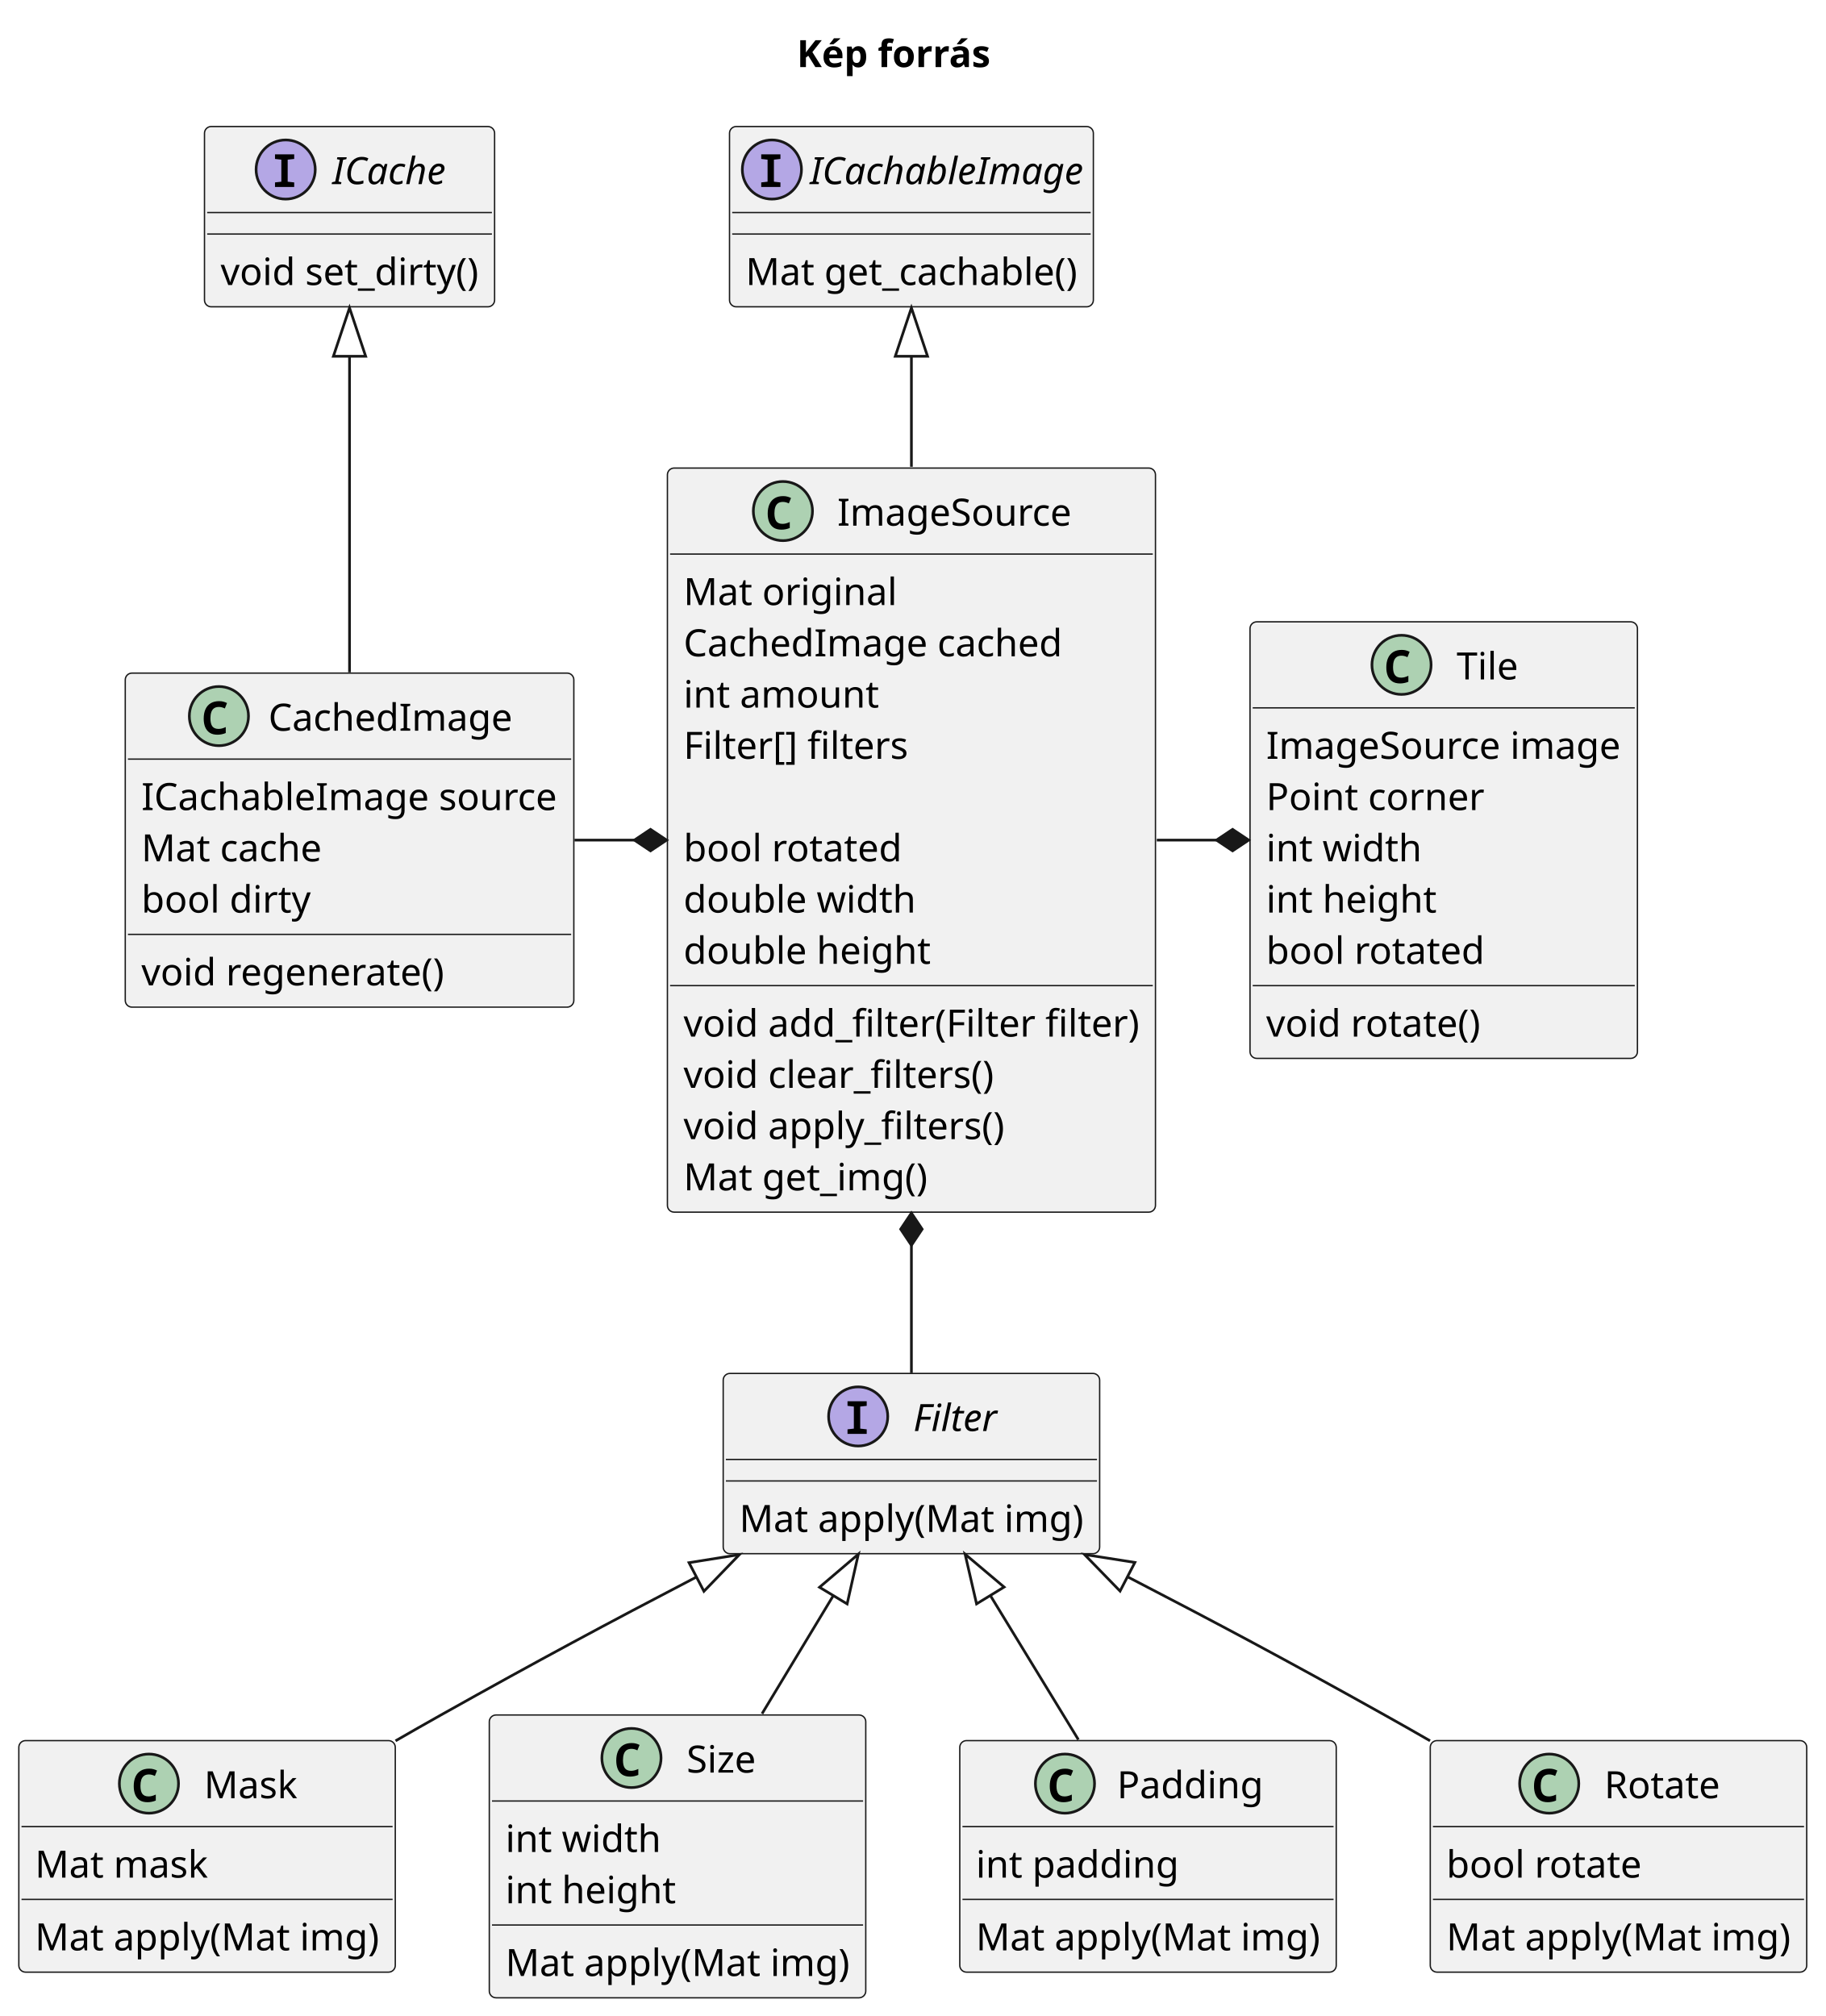
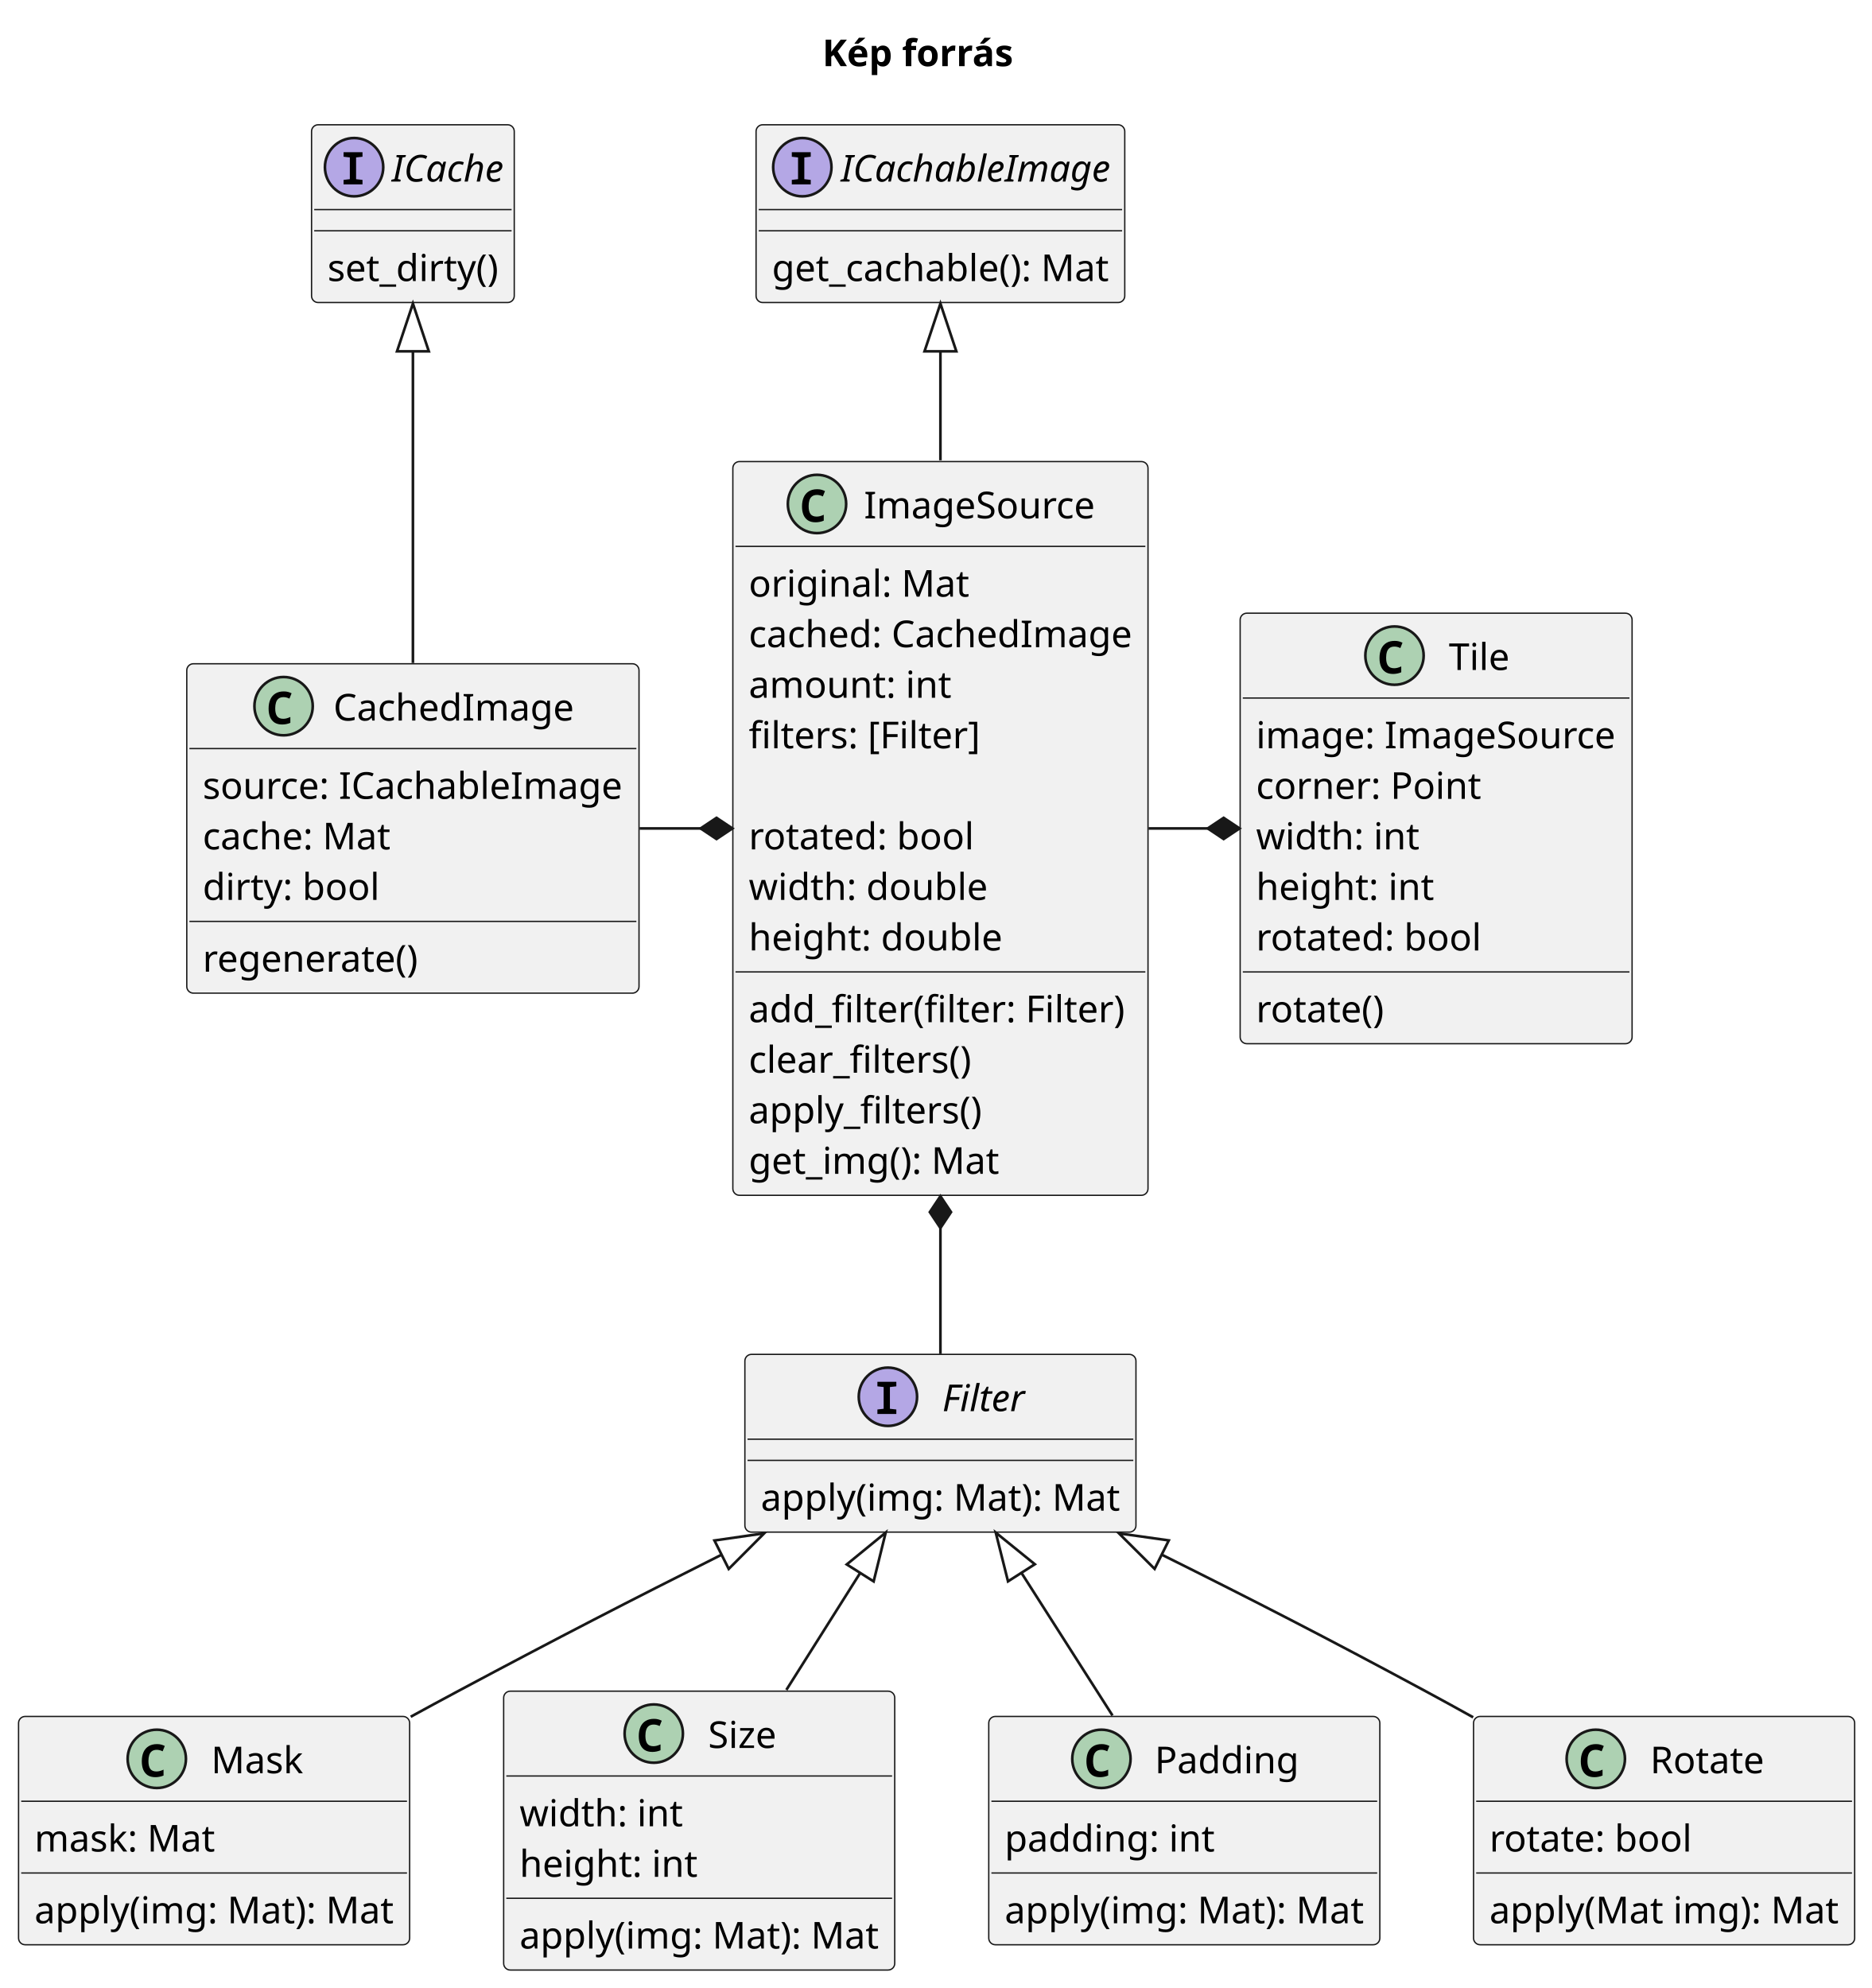
- <svg xmlns="http://www.w3.org/2000/svg" contentStyleType="text/css" data-diagram-type="CLASS" height="750px" preserveAspectRatio="none" style="width:679px;height:750px;background:#FFFFFF;" version="1.1" viewBox="0 0 679 750" width="679px" zoomAndPan="magnify">
+ <svg xmlns="http://www.w3.org/2000/svg" contentStyleType="text/css" data-diagram-type="CLASS" height="750px" preserveAspectRatio="none" style="width:706px;height:750px;background:#FFFFFF;" version="1.1" viewBox="0 0 706 750" width="706px" zoomAndPan="magnify">
  <defs />
  <g>
    <g class="title" data-source-line="2">
-       <text fill="#000000" font-family="sans-serif" font-size="14" font-weight="bold" lengthAdjust="spacing" textLength="72.24" x="296.395" y="24.966">Kép forrás</text>
+       <text fill="#000000" font-family="sans-serif" font-size="14" font-weight="bold" lengthAdjust="spacing" textLength="72.24" x="310.211" y="24.966">Kép forrás</text>
    </g>
    <g class="entity" data-entity="ImageSource" data-source-line="4" data-uid="ent0002" id="entity_ImageSource">
-       <rect fill="#F1F1F1" height="276.815" rx="2.5" ry="2.5" style="stroke:#181818;stroke-width:0.5;" width="181.539" x="248.25" y="174.128" />
-       <ellipse cx="291.212" cy="190.128" fill="#ADD1B2" rx="11" ry="11" style="stroke:#181818;stroke-width:1;" />
-       <path d="M290.681,197.05 Q288.931,197.05 287.79,196.315 Q286.665,195.565 286.103,194.222 Q285.556,192.862 285.556,191.065 Q285.556,189.034 286.212,187.581 Q286.868,186.128 288.149,185.347 Q289.431,184.565 291.306,184.565 Q292.196,184.565 292.868,184.753 Q293.54,184.925 294.228,185.268 L293.415,187.284 Q292.79,186.972 292.243,186.847 Q291.712,186.722 291.228,186.722 Q290.056,186.722 289.353,187.253 Q288.649,187.784 288.353,188.737 Q288.056,189.69 288.056,190.956 Q288.056,192.972 288.774,193.94 Q289.493,194.893 291.087,194.893 Q291.681,194.893 292.306,194.737 Q292.931,194.581 293.759,194.206 L293.759,196.425 Q293.024,196.737 292.228,196.893 Q291.446,197.05 290.681,197.05 Z " fill="#000000" />
-       <text fill="#000000" font-family="sans-serif" font-size="14" lengthAdjust="spacing" textLength="87.402" x="311.426" y="195.56">ImageSource</text>
-       <line style="stroke:#181818;stroke-width:0.5;" x1="249.25" x2="428.789" y1="206.128" y2="206.128" />
-       <text fill="#000000" font-family="sans-serif" font-size="14" lengthAdjust="spacing" textLength="79.45" x="254.25" y="225.094">Mat original</text>
-       <text fill="#000000" font-family="sans-serif" font-size="14" lengthAdjust="spacing" textLength="140.867" x="254.25" y="244.162">CachedImage cached</text>
-       <text fill="#000000" font-family="sans-serif" font-size="14" lengthAdjust="spacing" textLength="72.73" x="254.25" y="263.23">int amount</text>
-       <text fill="#000000" font-family="sans-serif" font-size="14" lengthAdjust="spacing" textLength="83.552" x="254.25" y="282.298">Filter[] filters</text>
-       <text fill="#000000" font-family="sans-serif" font-size="14" lengthAdjust="spacing" textLength="3.64" x="254.25" y="301.365"> </text>
-       <text fill="#000000" font-family="sans-serif" font-size="14" lengthAdjust="spacing" textLength="81.522" x="254.25" y="320.433">bool rotated</text>
-       <text fill="#000000" font-family="sans-serif" font-size="14" lengthAdjust="spacing" textLength="86.422" x="254.25" y="339.501">double width</text>
-       <text fill="#000000" font-family="sans-serif" font-size="14" lengthAdjust="spacing" textLength="91.966" x="254.25" y="358.569">double height</text>
-       <line style="stroke:#181818;stroke-width:0.5;" x1="249.25" x2="428.789" y1="366.671" y2="366.671" />
-       <text fill="#000000" font-family="sans-serif" font-size="14" lengthAdjust="spacing" textLength="169.539" x="254.25" y="385.637">void add_filter(Filter filter)</text>
-       <text fill="#000000" font-family="sans-serif" font-size="14" lengthAdjust="spacing" textLength="115.402" x="254.25" y="404.705">void clear_filters()</text>
-       <text fill="#000000" font-family="sans-serif" font-size="14" lengthAdjust="spacing" textLength="119.364" x="254.25" y="423.773">void apply_filters()</text>
-       <text fill="#000000" font-family="sans-serif" font-size="14" lengthAdjust="spacing" textLength="90.734" x="254.25" y="442.841">Mat get_img()</text>
+       <rect fill="#F1F1F1" height="276.815" rx="2.5" ry="2.5" style="stroke:#181818;stroke-width:0.5;" width="156.619" x="276.46" y="174.128" />
+       <ellipse cx="308.208" cy="190.128" fill="#ADD1B2" rx="11" ry="11" style="stroke:#181818;stroke-width:1;" />
+       <path d="M307.677,197.05 Q305.927,197.05 304.786,196.315 Q303.661,195.565 303.099,194.222 Q302.552,192.862 302.552,191.065 Q302.552,189.034 303.208,187.581 Q303.864,186.128 305.146,185.347 Q306.427,184.565 308.302,184.565 Q309.192,184.565 309.864,184.753 Q310.536,184.925 311.224,185.268 L310.411,187.284 Q309.786,186.972 309.239,186.847 Q308.708,186.722 308.224,186.722 Q307.052,186.722 306.349,187.253 Q305.646,187.784 305.349,188.737 Q305.052,189.69 305.052,190.956 Q305.052,192.972 305.771,193.94 Q306.489,194.893 308.083,194.893 Q308.677,194.893 309.302,194.737 Q309.927,194.581 310.755,194.206 L310.755,196.425 Q310.021,196.737 309.224,196.893 Q308.442,197.05 307.677,197.05 Z " fill="#000000" />
+       <text fill="#000000" font-family="sans-serif" font-size="14" lengthAdjust="spacing" textLength="87.402" x="325.93" y="195.56">ImageSource</text>
+       <line style="stroke:#181818;stroke-width:0.5;" x1="277.46" x2="432.079" y1="206.128" y2="206.128" />
+       <text fill="#000000" font-family="sans-serif" font-size="14" lengthAdjust="spacing" textLength="83.202" x="282.46" y="225.094">original: Mat</text>
+       <text fill="#000000" font-family="sans-serif" font-size="14" lengthAdjust="spacing" textLength="144.619" x="282.46" y="244.162">cached: CachedImage</text>
+       <text fill="#000000" font-family="sans-serif" font-size="14" lengthAdjust="spacing" textLength="76.482" x="282.46" y="263.23">amount: int</text>
+       <text fill="#000000" font-family="sans-serif" font-size="14" lengthAdjust="spacing" textLength="87.304" x="282.46" y="282.298">filters: [Filter]</text>
+       <text fill="#000000" font-family="sans-serif" font-size="14" lengthAdjust="spacing" textLength="3.64" x="282.46" y="301.365"> </text>
+       <text fill="#000000" font-family="sans-serif" font-size="14" lengthAdjust="spacing" textLength="85.274" x="282.46" y="320.433">rotated: bool</text>
+       <text fill="#000000" font-family="sans-serif" font-size="14" lengthAdjust="spacing" textLength="90.174" x="282.46" y="339.501">width: double</text>
+       <text fill="#000000" font-family="sans-serif" font-size="14" lengthAdjust="spacing" textLength="95.718" x="282.46" y="358.569">height: double</text>
+       <line style="stroke:#181818;stroke-width:0.5;" x1="277.46" x2="432.079" y1="366.671" y2="366.671" />
+       <text fill="#000000" font-family="sans-serif" font-size="14" lengthAdjust="spacing" textLength="141.847" x="282.46" y="385.637">add_filter(filter: Filter)</text>
+       <text fill="#000000" font-family="sans-serif" font-size="14" lengthAdjust="spacing" textLength="83.958" x="282.46" y="404.705">clear_filters()</text>
+       <text fill="#000000" font-family="sans-serif" font-size="14" lengthAdjust="spacing" textLength="87.92" x="282.46" y="423.773">apply_filters()</text>
+       <text fill="#000000" font-family="sans-serif" font-size="14" lengthAdjust="spacing" textLength="94.486" x="282.46" y="442.841">get_img(): Mat</text>
    </g>
    <g class="entity" data-entity="Filter" data-source-line="20" data-uid="ent0003" id="entity_Filter">
-       <rect fill="#F1F1F1" height="67.068" rx="2.5" ry="2.5" style="stroke:#181818;stroke-width:0.5;" width="140.03" x="269" y="510.948" />
-       <ellipse cx="319.211" cy="526.948" fill="#B4A7E5" rx="11" ry="11" style="stroke:#181818;stroke-width:1;" />
-       <path d="M315.242,533.448 L315.242,531.745 L317.601,531.479 L317.601,523.276 L315.242,523.01 L315.242,521.307 L322.383,521.307 L322.383,523.01 L319.961,523.276 L319.961,531.479 L322.383,531.745 L322.383,533.448 L315.242,533.448 Z " fill="#000000" />
-       <text fill="#000000" font-family="sans-serif" font-size="14" font-style="italic" lengthAdjust="spacing" textLength="31.108" x="339.711" y="532.38">Filter</text>
-       <line style="stroke:#181818;stroke-width:0.5;" x1="270" x2="408.029" y1="542.948" y2="542.948" />
-       <line style="stroke:#181818;stroke-width:0.5;" x1="270" x2="408.029" y1="550.948" y2="550.948" />
-       <text fill="#000000" font-family="sans-serif" font-size="14" lengthAdjust="spacing" textLength="128.03" x="275" y="569.914">Mat apply(Mat img)</text>
+       <rect fill="#F1F1F1" height="67.068" rx="2.5" ry="2.5" style="stroke:#181818;stroke-width:0.5;" width="147.534" x="281" y="510.948" />
+       <ellipse cx="334.963" cy="526.948" fill="#B4A7E5" rx="11" ry="11" style="stroke:#181818;stroke-width:1;" />
+       <path d="M330.994,533.448 L330.994,531.745 L333.353,531.479 L333.353,523.276 L330.994,523.01 L330.994,521.307 L338.135,521.307 L338.135,523.01 L335.713,523.276 L335.713,531.479 L338.135,531.745 L338.135,533.448 L330.994,533.448 Z " fill="#000000" />
+       <text fill="#000000" font-family="sans-serif" font-size="14" font-style="italic" lengthAdjust="spacing" textLength="31.108" x="355.463" y="532.38">Filter</text>
+       <line style="stroke:#181818;stroke-width:0.5;" x1="282" x2="427.534" y1="542.948" y2="542.948" />
+       <line style="stroke:#181818;stroke-width:0.5;" x1="282" x2="427.534" y1="550.948" y2="550.948" />
+       <text fill="#000000" font-family="sans-serif" font-size="14" lengthAdjust="spacing" textLength="135.534" x="287" y="569.914">apply(img: Mat): Mat</text>
    </g>
    <g class="entity" data-entity="Mask" data-source-line="26" data-uid="ent0005" id="entity_Mask">
-       <rect fill="#F1F1F1" height="86.136" rx="2.5" ry="2.5" style="stroke:#181818;stroke-width:0.5;" width="140.03" x="7" y="647.548" />
-       <ellipse cx="55.398" cy="663.548" fill="#ADD1B2" rx="11" ry="11" style="stroke:#181818;stroke-width:1;" />
-       <path d="M54.867,670.47 Q53.117,670.47 51.976,669.735 Q50.851,668.985 50.288,667.642 Q49.742,666.282 49.742,664.485 Q49.742,662.454 50.398,661.001 Q51.054,659.548 52.335,658.767 Q53.617,657.985 55.492,657.985 Q56.382,657.985 57.054,658.173 Q57.726,658.345 58.413,658.688 L57.601,660.704 Q56.976,660.392 56.429,660.267 Q55.898,660.142 55.413,660.142 Q54.242,660.142 53.538,660.673 Q52.835,661.204 52.538,662.157 Q52.242,663.11 52.242,664.376 Q52.242,666.392 52.96,667.36 Q53.679,668.313 55.273,668.313 Q55.867,668.313 56.492,668.157 Q57.117,668.001 57.945,667.626 L57.945,669.845 Q57.21,670.157 56.413,670.313 Q55.632,670.47 54.867,670.47 Z " fill="#000000" />
-       <text fill="#000000" font-family="sans-serif" font-size="14" lengthAdjust="spacing" textLength="34.734" x="75.898" y="668.98">Mask</text>
-       <line style="stroke:#181818;stroke-width:0.5;" x1="8" x2="146.03" y1="679.548" y2="679.548" />
-       <text fill="#000000" font-family="sans-serif" font-size="14" lengthAdjust="spacing" textLength="64.372" x="13" y="698.514">Mat mask</text>
-       <line style="stroke:#181818;stroke-width:0.5;" x1="8" x2="146.03" y1="706.616" y2="706.616" />
-       <text fill="#000000" font-family="sans-serif" font-size="14" lengthAdjust="spacing" textLength="128.03" x="13" y="725.582">Mat apply(Mat img)</text>
+       <rect fill="#F1F1F1" height="86.136" rx="2.5" ry="2.5" style="stroke:#181818;stroke-width:0.5;" width="147.534" x="7" y="647.548" />
+       <ellipse cx="59.15" cy="663.548" fill="#ADD1B2" rx="11" ry="11" style="stroke:#181818;stroke-width:1;" />
+       <path d="M58.619,670.47 Q56.869,670.47 55.728,669.735 Q54.603,668.985 54.04,667.642 Q53.494,666.282 53.494,664.485 Q53.494,662.454 54.15,661.001 Q54.806,659.548 56.087,658.767 Q57.369,657.985 59.244,657.985 Q60.134,657.985 60.806,658.173 Q61.478,658.345 62.165,658.688 L61.353,660.704 Q60.728,660.392 60.181,660.267 Q59.65,660.142 59.165,660.142 Q57.994,660.142 57.29,660.673 Q56.587,661.204 56.29,662.157 Q55.994,663.11 55.994,664.376 Q55.994,666.392 56.712,667.36 Q57.431,668.313 59.025,668.313 Q59.619,668.313 60.244,668.157 Q60.869,668.001 61.697,667.626 L61.697,669.845 Q60.962,670.157 60.165,670.313 Q59.384,670.47 58.619,670.47 Z " fill="#000000" />
+       <text fill="#000000" font-family="sans-serif" font-size="14" lengthAdjust="spacing" textLength="34.734" x="79.65" y="668.98">Mask</text>
+       <line style="stroke:#181818;stroke-width:0.5;" x1="8" x2="153.534" y1="679.548" y2="679.548" />
+       <text fill="#000000" font-family="sans-serif" font-size="14" lengthAdjust="spacing" textLength="68.124" x="13" y="698.514">mask: Mat</text>
+       <line style="stroke:#181818;stroke-width:0.5;" x1="8" x2="153.534" y1="706.616" y2="706.616" />
+       <text fill="#000000" font-family="sans-serif" font-size="14" lengthAdjust="spacing" textLength="135.534" x="13" y="725.582">apply(img: Mat): Mat</text>
    </g>
    <g class="entity" data-entity="Size" data-source-line="32" data-uid="ent0007" id="entity_Size">
-       <rect fill="#F1F1F1" height="105.204" rx="2.5" ry="2.5" style="stroke:#181818;stroke-width:0.5;" width="140.03" x="182" y="638.018" />
-       <ellipse cx="234.878" cy="654.018" fill="#ADD1B2" rx="11" ry="11" style="stroke:#181818;stroke-width:1;" />
-       <path d="M234.347,660.94 Q232.597,660.94 231.456,660.205 Q230.331,659.455 229.768,658.112 Q229.222,656.752 229.222,654.955 Q229.222,652.924 229.878,651.471 Q230.534,650.018 231.815,649.237 Q233.097,648.455 234.972,648.455 Q235.862,648.455 236.534,648.643 Q237.206,648.815 237.893,649.159 L237.081,651.174 Q236.456,650.862 235.909,650.737 Q235.378,650.612 234.893,650.612 Q233.722,650.612 233.018,651.143 Q232.315,651.674 232.018,652.627 Q231.722,653.58 231.722,654.846 Q231.722,656.862 232.44,657.83 Q233.159,658.784 234.753,658.784 Q235.347,658.784 235.972,658.627 Q236.597,658.471 237.425,658.096 L237.425,660.315 Q236.69,660.627 235.893,660.784 Q235.112,660.94 234.347,660.94 Z " fill="#000000" />
-       <text fill="#000000" font-family="sans-serif" font-size="14" lengthAdjust="spacing" textLength="25.774" x="255.378" y="659.45">Size</text>
-       <line style="stroke:#181818;stroke-width:0.5;" x1="183" x2="321.029" y1="670.018" y2="670.018" />
-       <text fill="#000000" font-family="sans-serif" font-size="14" lengthAdjust="spacing" textLength="57.89" x="188" y="688.984">int width</text>
-       <text fill="#000000" font-family="sans-serif" font-size="14" lengthAdjust="spacing" textLength="63.434" x="188" y="708.052">int height</text>
-       <line style="stroke:#181818;stroke-width:0.5;" x1="183" x2="321.029" y1="716.154" y2="716.154" />
-       <text fill="#000000" font-family="sans-serif" font-size="14" lengthAdjust="spacing" textLength="128.03" x="188" y="735.12">Mat apply(Mat img)</text>
+       <rect fill="#F1F1F1" height="105.204" rx="2.5" ry="2.5" style="stroke:#181818;stroke-width:0.5;" width="147.534" x="190" y="638.018" />
+       <ellipse cx="246.63" cy="654.018" fill="#ADD1B2" rx="11" ry="11" style="stroke:#181818;stroke-width:1;" />
+       <path d="M246.099,660.94 Q244.349,660.94 243.208,660.205 Q242.083,659.455 241.52,658.112 Q240.974,656.752 240.974,654.955 Q240.974,652.924 241.63,651.471 Q242.286,650.018 243.567,649.237 Q244.849,648.455 246.724,648.455 Q247.614,648.455 248.286,648.643 Q248.958,648.815 249.645,649.159 L248.833,651.174 Q248.208,650.862 247.661,650.737 Q247.13,650.612 246.645,650.612 Q245.474,650.612 244.77,651.143 Q244.067,651.674 243.77,652.627 Q243.474,653.58 243.474,654.846 Q243.474,656.862 244.192,657.83 Q244.911,658.784 246.505,658.784 Q247.099,658.784 247.724,658.627 Q248.349,658.471 249.177,658.096 L249.177,660.315 Q248.442,660.627 247.645,660.784 Q246.864,660.94 246.099,660.94 Z " fill="#000000" />
+       <text fill="#000000" font-family="sans-serif" font-size="14" lengthAdjust="spacing" textLength="25.774" x="267.13" y="659.45">Size</text>
+       <line style="stroke:#181818;stroke-width:0.5;" x1="191" x2="336.534" y1="670.018" y2="670.018" />
+       <text fill="#000000" font-family="sans-serif" font-size="14" lengthAdjust="spacing" textLength="61.642" x="196" y="688.984">width: int</text>
+       <text fill="#000000" font-family="sans-serif" font-size="14" lengthAdjust="spacing" textLength="67.186" x="196" y="708.052">height: int</text>
+       <line style="stroke:#181818;stroke-width:0.5;" x1="191" x2="336.534" y1="716.154" y2="716.154" />
+       <text fill="#000000" font-family="sans-serif" font-size="14" lengthAdjust="spacing" textLength="135.534" x="196" y="735.12">apply(img: Mat): Mat</text>
    </g>
    <g class="entity" data-entity="Padding" data-source-line="39" data-uid="ent0009" id="entity_Padding">
-       <rect fill="#F1F1F1" height="86.136" rx="2.5" ry="2.5" style="stroke:#181818;stroke-width:0.5;" width="140.03" x="357" y="647.548" />
-       <ellipse cx="396.125" cy="663.548" fill="#ADD1B2" rx="11" ry="11" style="stroke:#181818;stroke-width:1;" />
-       <path d="M395.594,670.47 Q393.844,670.47 392.703,669.735 Q391.578,668.985 391.016,667.642 Q390.469,666.282 390.469,664.485 Q390.469,662.454 391.125,661.001 Q391.781,659.548 393.063,658.767 Q394.344,657.985 396.219,657.985 Q397.11,657.985 397.781,658.173 Q398.453,658.345 399.141,658.688 L398.328,660.704 Q397.703,660.392 397.156,660.267 Q396.625,660.142 396.141,660.142 Q394.969,660.142 394.266,660.673 Q393.563,661.204 393.266,662.157 Q392.969,663.11 392.969,664.376 Q392.969,666.392 393.688,667.36 Q394.406,668.313 396,668.313 Q396.594,668.313 397.219,668.157 Q397.844,668.001 398.672,667.626 L398.672,669.845 Q397.938,670.157 397.141,670.313 Q396.36,670.47 395.594,670.47 Z " fill="#000000" />
-       <text fill="#000000" font-family="sans-serif" font-size="14" lengthAdjust="spacing" textLength="54.418" x="415.486" y="668.98">Padding</text>
-       <line style="stroke:#181818;stroke-width:0.5;" x1="358" x2="496.029" y1="679.548" y2="679.548" />
-       <text fill="#000000" font-family="sans-serif" font-size="14" lengthAdjust="spacing" textLength="75.516" x="363" y="698.514">int padding</text>
-       <line style="stroke:#181818;stroke-width:0.5;" x1="358" x2="496.029" y1="706.616" y2="706.616" />
-       <text fill="#000000" font-family="sans-serif" font-size="14" lengthAdjust="spacing" textLength="128.03" x="363" y="725.582">Mat apply(Mat img)</text>
+       <rect fill="#F1F1F1" height="86.136" rx="2.5" ry="2.5" style="stroke:#181818;stroke-width:0.5;" width="147.534" x="373" y="647.548" />
+       <ellipse cx="415.502" cy="663.548" fill="#ADD1B2" rx="11" ry="11" style="stroke:#181818;stroke-width:1;" />
+       <path d="M414.971,670.47 Q413.221,670.47 412.08,669.735 Q410.955,668.985 410.393,667.642 Q409.846,666.282 409.846,664.485 Q409.846,662.454 410.502,661.001 Q411.158,659.548 412.44,658.767 Q413.721,657.985 415.596,657.985 Q416.486,657.985 417.158,658.173 Q417.83,658.345 418.518,658.688 L417.705,660.704 Q417.08,660.392 416.533,660.267 Q416.002,660.142 415.518,660.142 Q414.346,660.142 413.643,660.673 Q412.94,661.204 412.643,662.157 Q412.346,663.11 412.346,664.376 Q412.346,666.392 413.065,667.36 Q413.783,668.313 415.377,668.313 Q415.971,668.313 416.596,668.157 Q417.221,668.001 418.049,667.626 L418.049,669.845 Q417.315,670.157 416.518,670.313 Q415.736,670.47 414.971,670.47 Z " fill="#000000" />
+       <text fill="#000000" font-family="sans-serif" font-size="14" lengthAdjust="spacing" textLength="54.418" x="435.614" y="668.98">Padding</text>
+       <line style="stroke:#181818;stroke-width:0.5;" x1="374" x2="519.534" y1="679.548" y2="679.548" />
+       <text fill="#000000" font-family="sans-serif" font-size="14" lengthAdjust="spacing" textLength="79.268" x="379" y="698.514">padding: int</text>
+       <line style="stroke:#181818;stroke-width:0.5;" x1="374" x2="519.534" y1="706.616" y2="706.616" />
+       <text fill="#000000" font-family="sans-serif" font-size="14" lengthAdjust="spacing" textLength="135.534" x="379" y="725.582">apply(img: Mat): Mat</text>
    </g>
    <g class="entity" data-entity="Rotate" data-source-line="45" data-uid="ent0011" id="entity_Rotate">
-       <rect fill="#F1F1F1" height="86.136" rx="2.5" ry="2.5" style="stroke:#181818;stroke-width:0.5;" width="140.03" x="532" y="647.548" />
-       <ellipse cx="576.247" cy="663.548" fill="#ADD1B2" rx="11" ry="11" style="stroke:#181818;stroke-width:1;" />
-       <path d="M575.716,670.47 Q573.966,670.47 572.825,669.735 Q571.7,668.985 571.138,667.642 Q570.591,666.282 570.591,664.485 Q570.591,662.454 571.247,661.001 Q571.903,659.548 573.185,658.767 Q574.466,657.985 576.341,657.985 Q577.231,657.985 577.903,658.173 Q578.575,658.345 579.263,658.688 L578.45,660.704 Q577.825,660.392 577.278,660.267 Q576.747,660.142 576.263,660.142 Q575.091,660.142 574.388,660.673 Q573.685,661.204 573.388,662.157 Q573.091,663.11 573.091,664.376 Q573.091,666.392 573.81,667.36 Q574.528,668.313 576.122,668.313 Q576.716,668.313 577.341,668.157 Q577.966,668.001 578.794,667.626 L578.794,669.845 Q578.06,670.157 577.263,670.313 Q576.481,670.47 575.716,670.47 Z " fill="#000000" />
-       <text fill="#000000" font-family="sans-serif" font-size="14" lengthAdjust="spacing" textLength="43.036" x="596.746" y="668.98">Rotate</text>
-       <line style="stroke:#181818;stroke-width:0.5;" x1="533" x2="671.029" y1="679.548" y2="679.548" />
-       <text fill="#000000" font-family="sans-serif" font-size="14" lengthAdjust="spacing" textLength="72.912" x="538" y="698.514">bool rotate</text>
-       <line style="stroke:#181818;stroke-width:0.5;" x1="533" x2="671.029" y1="706.616" y2="706.616" />
-       <text fill="#000000" font-family="sans-serif" font-size="14" lengthAdjust="spacing" textLength="128.03" x="538" y="725.582">Mat apply(Mat img)</text>
+       <rect fill="#F1F1F1" height="86.136" rx="2.5" ry="2.5" style="stroke:#181818;stroke-width:0.5;" width="143.781" x="555.88" y="647.548" />
+       <ellipse cx="602.003" cy="663.548" fill="#ADD1B2" rx="11" ry="11" style="stroke:#181818;stroke-width:1;" />
+       <path d="M601.472,670.47 Q599.722,670.47 598.581,669.735 Q597.456,668.985 596.894,667.642 Q596.347,666.282 596.347,664.485 Q596.347,662.454 597.003,661.001 Q597.659,659.548 598.94,658.767 Q600.222,657.985 602.097,657.985 Q602.987,657.985 603.659,658.173 Q604.331,658.345 605.019,658.688 L604.206,660.704 Q603.581,660.392 603.034,660.267 Q602.503,660.142 602.019,660.142 Q600.847,660.142 600.144,660.673 Q599.44,661.204 599.144,662.157 Q598.847,663.11 598.847,664.376 Q598.847,666.392 599.565,667.36 Q600.284,668.313 601.878,668.313 Q602.472,668.313 603.097,668.157 Q603.722,668.001 604.55,667.626 L604.55,669.845 Q603.815,670.157 603.019,670.313 Q602.237,670.47 601.472,670.47 Z " fill="#000000" />
+       <text fill="#000000" font-family="sans-serif" font-size="14" lengthAdjust="spacing" textLength="43.036" x="622.503" y="668.98">Rotate</text>
+       <line style="stroke:#181818;stroke-width:0.5;" x1="556.88" x2="698.662" y1="679.548" y2="679.548" />
+       <text fill="#000000" font-family="sans-serif" font-size="14" lengthAdjust="spacing" textLength="76.664" x="561.88" y="698.514">rotate: bool</text>
+       <line style="stroke:#181818;stroke-width:0.5;" x1="556.88" x2="698.662" y1="706.616" y2="706.616" />
+       <text fill="#000000" font-family="sans-serif" font-size="14" lengthAdjust="spacing" textLength="131.781" x="561.88" y="725.582">apply(Mat img): Mat</text>
    </g>
    <g class="entity" data-entity="Tile" data-source-line="51" data-uid="ent0013" id="entity_Tile">
-       <rect fill="#F1F1F1" height="162.407" rx="2.5" ry="2.5" style="stroke:#181818;stroke-width:0.5;" width="144.103" x="464.96" y="231.338" />
-       <ellipse cx="521.31" cy="247.338" fill="#ADD1B2" rx="11" ry="11" style="stroke:#181818;stroke-width:1;" />
-       <path d="M520.779,254.26 Q519.029,254.26 517.888,253.525 Q516.763,252.775 516.2,251.432 Q515.654,250.072 515.654,248.275 Q515.654,246.244 516.31,244.791 Q516.966,243.338 518.247,242.557 Q519.529,241.775 521.404,241.775 Q522.294,241.775 522.966,241.963 Q523.638,242.135 524.325,242.478 L523.513,244.494 Q522.888,244.182 522.341,244.057 Q521.81,243.932 521.325,243.932 Q520.154,243.932 519.45,244.463 Q518.747,244.994 518.45,245.947 Q518.154,246.9 518.154,248.166 Q518.154,250.182 518.872,251.15 Q519.591,252.103 521.185,252.103 Q521.779,252.103 522.404,251.947 Q523.029,251.791 523.857,251.416 L523.857,253.635 Q523.122,253.947 522.325,254.103 Q521.544,254.26 520.779,254.26 Z " fill="#000000" />
-       <text fill="#000000" font-family="sans-serif" font-size="14" lengthAdjust="spacing" textLength="22.904" x="541.81" y="252.77">Tile</text>
-       <line style="stroke:#181818;stroke-width:0.5;" x1="465.96" x2="608.063" y1="263.338" y2="263.338" />
-       <text fill="#000000" font-family="sans-serif" font-size="14" lengthAdjust="spacing" textLength="132.103" x="470.96" y="282.304">ImageSource image</text>
-       <text fill="#000000" font-family="sans-serif" font-size="14" lengthAdjust="spacing" textLength="81.2" x="470.96" y="301.372">Point corner</text>
-       <text fill="#000000" font-family="sans-serif" font-size="14" lengthAdjust="spacing" textLength="57.89" x="470.96" y="320.44">int width</text>
-       <text fill="#000000" font-family="sans-serif" font-size="14" lengthAdjust="spacing" textLength="63.434" x="470.96" y="339.508">int height</text>
-       <text fill="#000000" font-family="sans-serif" font-size="14" lengthAdjust="spacing" textLength="81.522" x="470.96" y="358.575">bool rotated</text>
-       <line style="stroke:#181818;stroke-width:0.5;" x1="465.96" x2="608.063" y1="366.678" y2="366.678" />
-       <text fill="#000000" font-family="sans-serif" font-size="14" lengthAdjust="spacing" textLength="79.954" x="470.96" y="385.643">void rotate()</text>
+       <rect fill="#F1F1F1" height="162.407" rx="2.5" ry="2.5" style="stroke:#181818;stroke-width:0.5;" width="147.856" x="467.84" y="231.338" />
+       <ellipse cx="526.066" cy="247.338" fill="#ADD1B2" rx="11" ry="11" style="stroke:#181818;stroke-width:1;" />
+       <path d="M525.534,254.26 Q523.784,254.26 522.644,253.525 Q521.519,252.775 520.956,251.432 Q520.409,250.072 520.409,248.275 Q520.409,246.244 521.066,244.791 Q521.722,243.338 523.003,242.557 Q524.284,241.775 526.159,241.775 Q527.05,241.775 527.722,241.963 Q528.394,242.135 529.081,242.478 L528.269,244.494 Q527.644,244.182 527.097,244.057 Q526.566,243.932 526.081,243.932 Q524.909,243.932 524.206,244.463 Q523.503,244.994 523.206,245.947 Q522.909,246.9 522.909,248.166 Q522.909,250.182 523.628,251.15 Q524.347,252.103 525.941,252.103 Q526.534,252.103 527.159,251.947 Q527.784,251.791 528.613,251.416 L528.613,253.635 Q527.878,253.947 527.081,254.103 Q526.3,254.26 525.534,254.26 Z " fill="#000000" />
+       <text fill="#000000" font-family="sans-serif" font-size="14" lengthAdjust="spacing" textLength="22.904" x="546.566" y="252.77">Tile</text>
+       <line style="stroke:#181818;stroke-width:0.5;" x1="468.84" x2="614.696" y1="263.338" y2="263.338" />
+       <text fill="#000000" font-family="sans-serif" font-size="14" lengthAdjust="spacing" textLength="135.856" x="473.84" y="282.304">image: ImageSource</text>
+       <text fill="#000000" font-family="sans-serif" font-size="14" lengthAdjust="spacing" textLength="84.952" x="473.84" y="301.372">corner: Point</text>
+       <text fill="#000000" font-family="sans-serif" font-size="14" lengthAdjust="spacing" textLength="61.642" x="473.84" y="320.44">width: int</text>
+       <text fill="#000000" font-family="sans-serif" font-size="14" lengthAdjust="spacing" textLength="67.186" x="473.84" y="339.508">height: int</text>
+       <text fill="#000000" font-family="sans-serif" font-size="14" lengthAdjust="spacing" textLength="85.274" x="473.84" y="358.575">rotated: bool</text>
+       <line style="stroke:#181818;stroke-width:0.5;" x1="468.84" x2="614.696" y1="366.678" y2="366.678" />
+       <text fill="#000000" font-family="sans-serif" font-size="14" lengthAdjust="spacing" textLength="48.51" x="473.84" y="385.643">rotate()</text>
    </g>
    <g class="entity" data-entity="CachedImage" data-source-line="62" data-uid="ent0015" id="entity_CachedImage">
-       <rect fill="#F1F1F1" height="124.272" rx="2.5" ry="2.5" style="stroke:#181818;stroke-width:0.5;" width="166.853" x="46.59" y="250.408" />
-       <ellipse cx="81.425" cy="266.408" fill="#ADD1B2" rx="11" ry="11" style="stroke:#181818;stroke-width:1;" />
-       <path d="M80.894,273.33 Q79.144,273.33 78.003,272.595 Q76.878,271.845 76.316,270.502 Q75.769,269.142 75.769,267.345 Q75.769,265.314 76.425,263.861 Q77.081,262.408 78.362,261.627 Q79.644,260.845 81.519,260.845 Q82.409,260.845 83.081,261.033 Q83.753,261.205 84.441,261.548 L83.628,263.564 Q83.003,263.252 82.456,263.127 Q81.925,263.002 81.441,263.002 Q80.269,263.002 79.566,263.533 Q78.862,264.064 78.566,265.017 Q78.269,265.97 78.269,267.236 Q78.269,269.252 78.987,270.22 Q79.706,271.173 81.3,271.173 Q81.894,271.173 82.519,271.017 Q83.144,270.861 83.972,270.486 L83.972,272.705 Q83.237,273.017 82.441,273.173 Q81.659,273.33 80.894,273.33 Z " fill="#000000" />
-       <text fill="#000000" font-family="sans-serif" font-size="14" lengthAdjust="spacing" textLength="90.776" x="99.833" y="271.84">CachedImage</text>
-       <line style="stroke:#181818;stroke-width:0.5;" x1="47.59" x2="212.443" y1="282.408" y2="282.408" />
-       <text fill="#000000" font-family="sans-serif" font-size="14" lengthAdjust="spacing" textLength="154.853" x="52.59" y="301.374">ICachableImage source</text>
-       <text fill="#000000" font-family="sans-serif" font-size="14" lengthAdjust="spacing" textLength="67.088" x="52.59" y="320.442">Mat cache</text>
-       <text fill="#000000" font-family="sans-serif" font-size="14" lengthAdjust="spacing" textLength="63" x="52.59" y="339.51">bool dirty</text>
-       <line style="stroke:#181818;stroke-width:0.5;" x1="47.59" x2="212.443" y1="347.612" y2="347.612" />
-       <text fill="#000000" font-family="sans-serif" font-size="14" lengthAdjust="spacing" textLength="113.162" x="52.59" y="366.578">void regenerate()</text>
+       <rect fill="#F1F1F1" height="124.272" rx="2.5" ry="2.5" style="stroke:#181818;stroke-width:0.5;" width="170.605" x="70.46" y="250.408" />
+       <ellipse cx="106.983" cy="266.408" fill="#ADD1B2" rx="11" ry="11" style="stroke:#181818;stroke-width:1;" />
+       <path d="M106.452,273.33 Q104.702,273.33 103.561,272.595 Q102.436,271.845 101.874,270.502 Q101.327,269.142 101.327,267.345 Q101.327,265.314 101.983,263.861 Q102.64,262.408 103.921,261.627 Q105.202,260.845 107.077,260.845 Q107.968,260.845 108.64,261.033 Q109.311,261.205 109.999,261.548 L109.186,263.564 Q108.561,263.252 108.015,263.127 Q107.483,263.002 106.999,263.002 Q105.827,263.002 105.124,263.533 Q104.421,264.064 104.124,265.017 Q103.827,265.97 103.827,267.236 Q103.827,269.252 104.546,270.22 Q105.265,271.173 106.858,271.173 Q107.452,271.173 108.077,271.017 Q108.702,270.861 109.53,270.486 L109.53,272.705 Q108.796,273.017 107.999,273.173 Q107.218,273.33 106.452,273.33 Z " fill="#000000" />
+       <text fill="#000000" font-family="sans-serif" font-size="14" lengthAdjust="spacing" textLength="90.776" x="125.766" y="271.84">CachedImage</text>
+       <line style="stroke:#181818;stroke-width:0.5;" x1="71.46" x2="240.065" y1="282.408" y2="282.408" />
+       <text fill="#000000" font-family="sans-serif" font-size="14" lengthAdjust="spacing" textLength="158.605" x="76.46" y="301.374">source: ICachableImage</text>
+       <text fill="#000000" font-family="sans-serif" font-size="14" lengthAdjust="spacing" textLength="70.84" x="76.46" y="320.442">cache: Mat</text>
+       <text fill="#000000" font-family="sans-serif" font-size="14" lengthAdjust="spacing" textLength="66.752" x="76.46" y="339.51">dirty: bool</text>
+       <line style="stroke:#181818;stroke-width:0.5;" x1="71.46" x2="240.065" y1="347.612" y2="347.612" />
+       <text fill="#000000" font-family="sans-serif" font-size="14" lengthAdjust="spacing" textLength="81.718" x="76.46" y="366.578">regenerate()</text>
    </g>
    <g class="entity" data-entity="ICache" data-source-line="71" data-uid="ent0017" id="entity_ICache">
-       <rect fill="#F1F1F1" height="67.068" rx="2.5" ry="2.5" style="stroke:#181818;stroke-width:0.5;" width="107.914" x="76.06" y="47.068" />
-       <ellipse cx="106.258" cy="63.068" fill="#B4A7E5" rx="11" ry="11" style="stroke:#181818;stroke-width:1;" />
-       <path d="M102.29,69.568 L102.29,67.865 L104.649,67.599 L104.649,59.396 L102.29,59.13 L102.29,57.427 L109.43,57.427 L109.43,59.13 L107.008,59.396 L107.008,67.599 L109.43,67.865 L109.43,69.568 L102.29,69.568 Z " fill="#000000" />
-       <text fill="#000000" font-family="sans-serif" font-size="14" font-style="italic" lengthAdjust="spacing" textLength="42.14" x="123.636" y="68.5">ICache</text>
-       <line style="stroke:#181818;stroke-width:0.5;" x1="77.06" x2="182.974" y1="79.068" y2="79.068" />
-       <line style="stroke:#181818;stroke-width:0.5;" x1="77.06" x2="182.974" y1="87.068" y2="87.068" />
-       <text fill="#000000" font-family="sans-serif" font-size="14" lengthAdjust="spacing" textLength="95.914" x="82.06" y="106.034">void set_dirty()</text>
+       <rect fill="#F1F1F1" height="67.068" rx="2.5" ry="2.5" style="stroke:#181818;stroke-width:0.5;" width="76.47" x="117.53" y="47.068" />
+       <ellipse cx="133.578" cy="63.068" fill="#B4A7E5" rx="11" ry="11" style="stroke:#181818;stroke-width:1;" />
+       <path d="M129.61,69.568 L129.61,67.865 L131.969,67.599 L131.969,59.396 L129.61,59.13 L129.61,57.427 L136.75,57.427 L136.75,59.13 L134.328,59.396 L134.328,67.599 L136.75,67.865 L136.75,69.568 L129.61,69.568 Z " fill="#000000" />
+       <text fill="#000000" font-family="sans-serif" font-size="14" font-style="italic" lengthAdjust="spacing" textLength="42.14" x="147.811" y="68.5">ICache</text>
+       <line style="stroke:#181818;stroke-width:0.5;" x1="118.53" x2="193" y1="79.068" y2="79.068" />
+       <line style="stroke:#181818;stroke-width:0.5;" x1="118.53" x2="193" y1="87.068" y2="87.068" />
+       <text fill="#000000" font-family="sans-serif" font-size="14" lengthAdjust="spacing" textLength="64.47" x="123.53" y="106.034">set_dirty()</text>
    </g>
    <g class="entity" data-entity="ICachableImage" data-source-line="75" data-uid="ent0018" id="entity_ICachableImage">
-       <rect fill="#F1F1F1" height="67.068" rx="2.5" ry="2.5" style="stroke:#181818;stroke-width:0.5;" width="135.339" x="271.35" y="47.068" />
-       <ellipse cx="287.115" cy="63.068" fill="#B4A7E5" rx="11" ry="11" style="stroke:#181818;stroke-width:1;" />
-       <path d="M283.146,69.568 L283.146,67.865 L285.506,67.599 L285.506,59.396 L283.146,59.13 L283.146,57.427 L290.287,57.427 L290.287,59.13 L287.865,59.396 L287.865,67.599 L290.287,67.865 L290.287,69.568 L283.146,69.568 Z " fill="#000000" />
-       <text fill="#000000" font-family="sans-serif" font-size="14" font-style="italic" lengthAdjust="spacing" textLength="101.64" x="301.285" y="68.5">ICachableImage</text>
-       <line style="stroke:#181818;stroke-width:0.5;" x1="272.35" x2="405.69" y1="79.068" y2="79.068" />
-       <line style="stroke:#181818;stroke-width:0.5;" x1="272.35" x2="405.69" y1="87.068" y2="87.068" />
-       <text fill="#000000" font-family="sans-serif" font-size="14" lengthAdjust="spacing" textLength="123.34" x="277.35" y="106.034">Mat get_cachable()</text>
+       <rect fill="#F1F1F1" height="67.068" rx="2.5" ry="2.5" style="stroke:#181818;stroke-width:0.5;" width="139.091" x="285.22" y="47.068" />
+       <ellipse cx="302.673" cy="63.068" fill="#B4A7E5" rx="11" ry="11" style="stroke:#181818;stroke-width:1;" />
+       <path d="M298.705,69.568 L298.705,67.865 L301.064,67.599 L301.064,59.396 L298.705,59.13 L298.705,57.427 L305.845,57.427 L305.845,59.13 L303.423,59.396 L303.423,67.599 L305.845,67.865 L305.845,69.568 L298.705,69.568 Z " fill="#000000" />
+       <text fill="#000000" font-family="sans-serif" font-size="14" font-style="italic" lengthAdjust="spacing" textLength="101.64" x="317.219" y="68.5">ICachableImage</text>
+       <line style="stroke:#181818;stroke-width:0.5;" x1="286.22" x2="423.312" y1="79.068" y2="79.068" />
+       <line style="stroke:#181818;stroke-width:0.5;" x1="286.22" x2="423.312" y1="87.068" y2="87.068" />
+       <text fill="#000000" font-family="sans-serif" font-size="14" lengthAdjust="spacing" textLength="127.091" x="291.22" y="106.034">get_cachable(): Mat</text>
    </g>
    <g class="link" data-entity-1="ImageSource" data-entity-2="Filter" data-source-line="23" data-uid="lnk4" id="link_ImageSource_Filter">
-       <path codeLine="23" d="M339.01,463.278 C339.01,485.468 339.01,494.478 339.01,510.828" fill="none" id="ImageSource-backto-Filter" style="stroke:#181818;stroke-width:1;" />
-       <polygon fill="#181818" points="339.01,451.278,335.01,457.278,339.01,463.278,343.01,457.278,339.01,451.278" style="stroke:#181818;stroke-width:1;" />
+       <path codeLine="23" d="M354.77,463.278 C354.77,485.468 354.77,494.478 354.77,510.828" fill="none" id="ImageSource-backto-Filter" style="stroke:#181818;stroke-width:1;" />
+       <polygon fill="#181818" points="354.77,451.278,350.77,457.278,354.77,463.278,358.77,457.278,354.77,451.278" style="stroke:#181818;stroke-width:1;" />
    </g>
    <g class="link" data-entity-1="Filter" data-entity-2="Mask" data-source-line="30" data-uid="lnk6" id="link_Filter_Mask">
-       <path codeLine="30" d="M259.058,586.677 C225.748,604.037 200.44,617.598 164.01,638.018 C158.5,641.108 152.82,644.348 147.12,647.638" fill="none" id="Filter-backto-Mask" style="stroke:#181818;stroke-width:1;" />
-       <polygon fill="none" points="275.02,578.358,256.285,581.356,261.831,591.998,275.02,578.358" style="stroke:#181818;stroke-width:1;" />
+       <path codeLine="30" d="M272.213,586.534 C237.593,603.914 210.75,617.718 172.77,638.018 C166.95,641.118 160.95,644.378 154.94,647.668" fill="none" id="Filter-backto-Mask" style="stroke:#181818;stroke-width:1;" />
+       <polygon fill="none" points="288.3,578.458,269.521,581.172,274.905,591.896,288.3,578.458" style="stroke:#181818;stroke-width:1;" />
    </g>
    <g class="link" data-entity-1="Filter" data-entity-2="Size" data-source-line="37" data-uid="lnk8" id="link_Filter_Size">
-       <path codeLine="37" d="M309.965,593.596 C299.385,611.116 295.41,617.718 283.45,637.538" fill="none" id="Filter-backto-Size" style="stroke:#181818;stroke-width:1;" />
-       <polygon fill="none" points="319.27,578.188,304.829,590.495,315.101,596.698,319.27,578.188" style="stroke:#181818;stroke-width:1;" />
+       <path codeLine="37" d="M324.505,593.405 C313.435,610.925 309.16,617.718 296.65,637.538" fill="none" id="Filter-backto-Size" style="stroke:#181818;stroke-width:1;" />
+       <polygon fill="none" points="334.12,578.188,319.433,590.2,329.577,596.61,334.12,578.188" style="stroke:#181818;stroke-width:1;" />
    </g>
    <g class="link" data-entity-1="Filter" data-entity-2="Padding" data-source-line="43" data-uid="lnk10" id="link_Filter_Padding">
-       <path codeLine="43" d="M368.363,593.549 C380.843,613.979 387.65,625.138 401.11,647.188" fill="none" id="Filter-backto-Padding" style="stroke:#181818;stroke-width:1;" />
-       <polygon fill="none" points="358.98,578.188,363.243,596.676,373.484,590.421,358.98,578.188" style="stroke:#181818;stroke-width:1;" />
+       <path codeLine="43" d="M385.324,593.361 C398.364,613.791 405.61,625.138 419.68,647.188" fill="none" id="Filter-backto-Padding" style="stroke:#181818;stroke-width:1;" />
+       <polygon fill="none" points="375.64,578.188,380.267,596.589,390.382,590.133,375.64,578.188" style="stroke:#181818;stroke-width:1;" />
    </g>
    <g class="link" data-entity-1="Filter" data-entity-2="Rotate" data-source-line="49" data-uid="lnk12" id="link_Filter_Rotate">
-       <path codeLine="49" d="M419.375,586.594 C452.885,603.944 478.4,617.548 515.01,638.018 C520.53,641.098 526.22,644.338 531.92,647.618" fill="none" id="Filter-backto-Rotate" style="stroke:#181818;stroke-width:1;" />
-       <polygon fill="none" points="403.39,578.318,416.616,591.922,422.133,581.266,403.39,578.318" style="stroke:#181818;stroke-width:1;" />
+       <path codeLine="49" d="M438.245,586.508 C473.005,603.808 499.85,617.578 537.77,638.018 C543.63,641.178 549.68,644.498 555.74,647.878" fill="none" id="Filter-backto-Rotate" style="stroke:#181818;stroke-width:1;" />
+       <polygon fill="none" points="422.13,578.488,435.571,591.88,440.918,581.137,422.13,578.488" style="stroke:#181818;stroke-width:1;" />
    </g>
    <g class="link" data-entity-1="ImageSource" data-entity-2="Tile" data-source-line="60" data-uid="lnk14" id="link_ImageSource_Tile">
-       <path codeLine="60" d="M430.28,312.538 C441.68,312.538 441.07,312.538 452.47,312.538" fill="none" id="ImageSource-to-Tile" style="stroke:#181818;stroke-width:1;" />
-       <polygon fill="#181818" points="464.47,312.538,458.47,308.538,452.47,312.538,458.47,316.538,464.47,312.538" style="stroke:#181818;stroke-width:1;" />
+       <path codeLine="60" d="M433.29,312.538 C444.73,312.538 444.17,312.538 455.61,312.538" fill="none" id="ImageSource-to-Tile" style="stroke:#181818;stroke-width:1;" />
+       <polygon fill="#181818" points="467.61,312.538,461.61,308.538,455.61,312.538,461.61,316.538,467.61,312.538" style="stroke:#181818;stroke-width:1;" />
    </g>
    <g class="link" data-entity-1="CachedImage" data-entity-2="ImageSource" data-source-line="68" data-uid="lnk16" id="link_CachedImage_ImageSource">
-       <path codeLine="68" d="M213.7,312.538 C225.12,312.538 224.54,312.538 235.96,312.538" fill="none" id="CachedImage-to-ImageSource" style="stroke:#181818;stroke-width:1;" />
-       <polygon fill="#181818" points="247.96,312.538,241.96,308.538,235.96,312.538,241.96,316.538,247.96,312.538" style="stroke:#181818;stroke-width:1;" />
+       <path codeLine="68" d="M241.27,312.538 C252.95,312.538 252.62,312.538 264.3,312.538" fill="none" id="CachedImage-to-ImageSource" style="stroke:#181818;stroke-width:1;" />
+       <polygon fill="#181818" points="276.3,312.538,270.3,308.538,264.3,312.538,270.3,316.538,276.3,312.538" style="stroke:#181818;stroke-width:1;" />
    </g>
    <g class="link" data-entity-1="ICache" data-entity-2="CachedImage" data-source-line="79" data-uid="lnk19" id="link_ICache_CachedImage">
-       <path codeLine="79" d="M130.01,132.538 C130.01,167.808 130.01,206.568 130.01,250.118" fill="none" id="ICache-backto-CachedImage" style="stroke:#181818;stroke-width:1;" />
-       <polygon fill="none" points="130.01,114.538,124.01,132.538,136.01,132.538,130.01,114.538" style="stroke:#181818;stroke-width:1;" />
+       <path codeLine="79" d="M155.77,132.538 C155.77,167.808 155.77,206.568 155.77,250.118" fill="none" id="ICache-backto-CachedImage" style="stroke:#181818;stroke-width:1;" />
+       <polygon fill="none" points="155.77,114.538,149.77,132.538,161.77,132.538,155.77,114.538" style="stroke:#181818;stroke-width:1;" />
    </g>
    <g class="link" data-entity-1="ICachableImage" data-entity-2="ImageSource" data-source-line="80" data-uid="lnk20" id="link_ICachableImage_ImageSource">
-       <path codeLine="80" d="M339.01,132.538 C339.01,148.808 339.01,151.648 339.01,173.658" fill="none" id="ICachableImage-backto-ImageSource" style="stroke:#181818;stroke-width:1;" />
-       <polygon fill="none" points="339.01,114.538,333.01,132.538,345.01,132.538,339.01,114.538" style="stroke:#181818;stroke-width:1;" />
+       <path codeLine="80" d="M354.77,132.538 C354.77,148.808 354.77,151.648 354.77,173.658" fill="none" id="ICachableImage-backto-ImageSource" style="stroke:#181818;stroke-width:1;" />
+       <polygon fill="none" points="354.77,114.538,348.77,132.538,360.77,132.538,354.77,114.538" style="stroke:#181818;stroke-width:1;" />
    </g>
  </g>
</svg>
